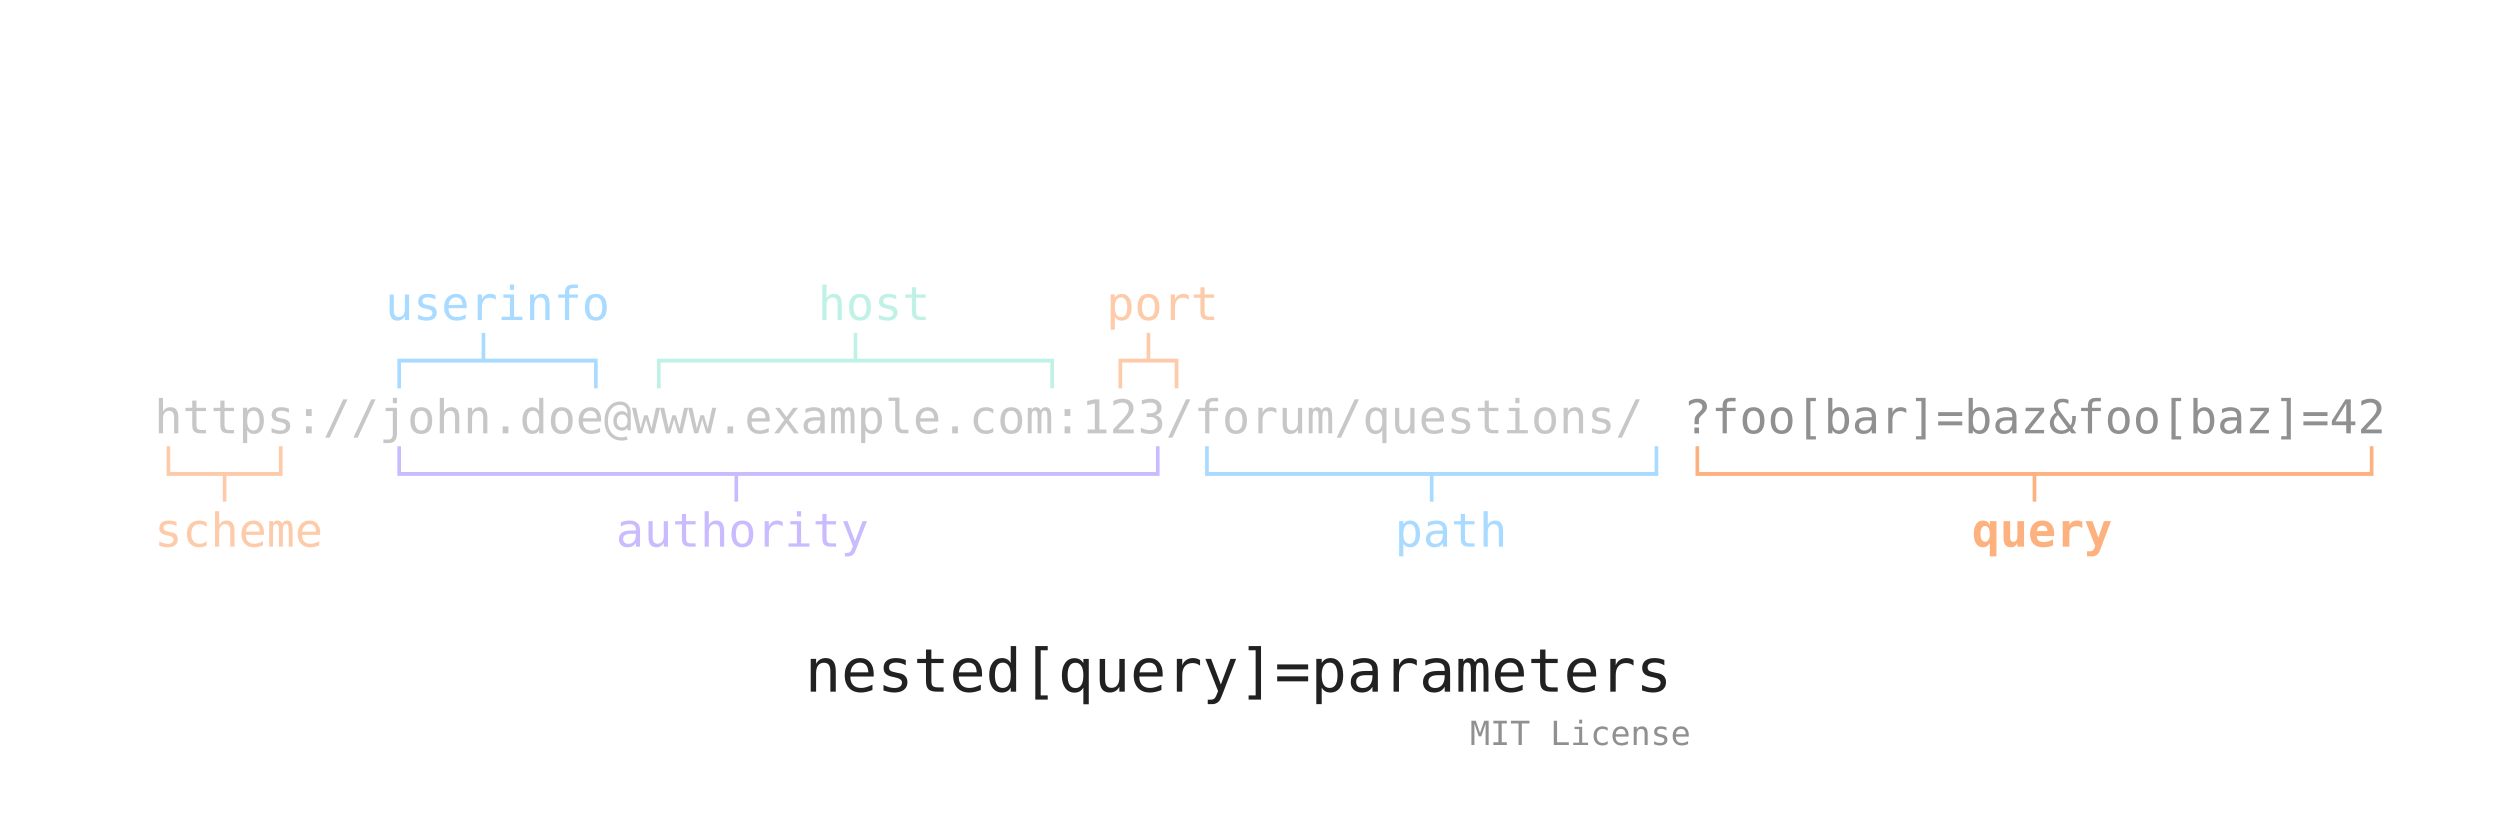
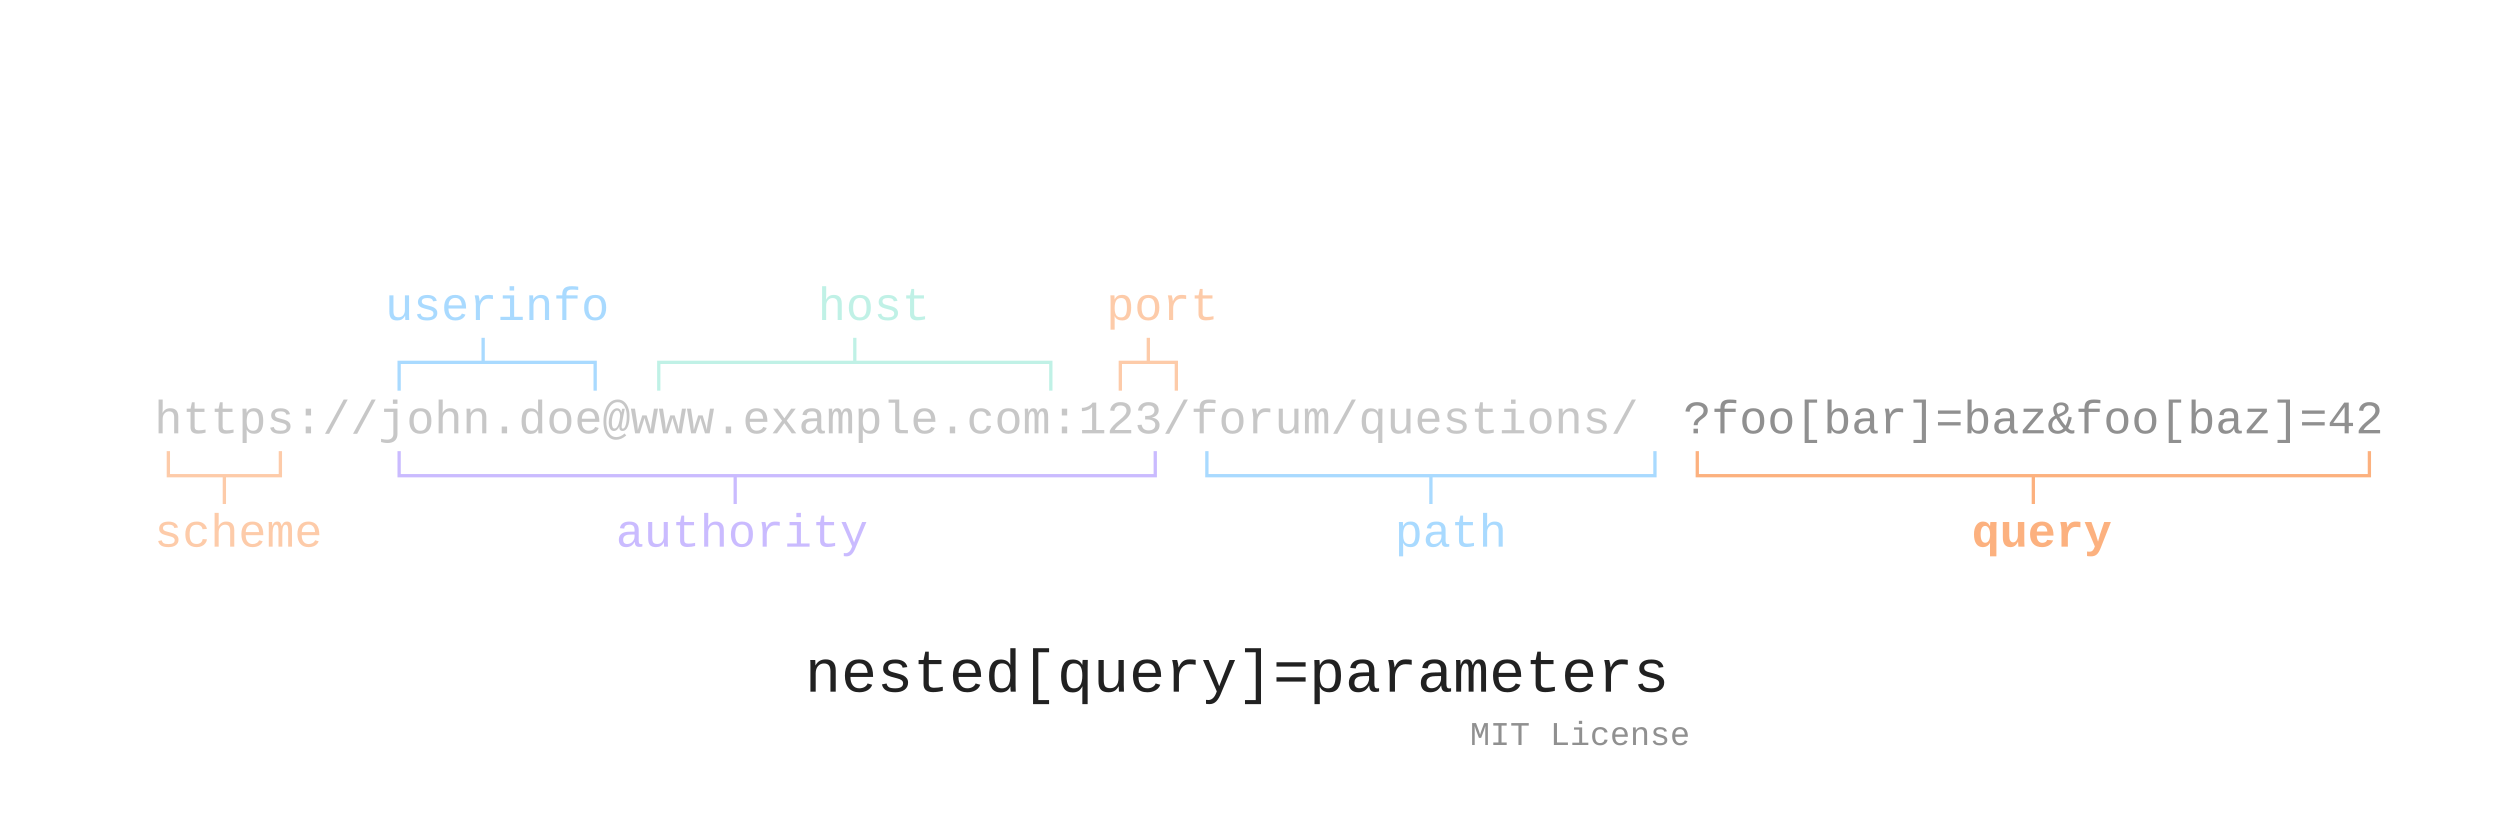
<svg xmlns="http://www.w3.org/2000/svg" width="1500" height="500">
  <style>
    text {
-       font-family: "SFMono-Regular", "SF Mono", Mono;
+       font-family: ui-monospace, SFMono-Regular, "SF Mono", Menlo, Consolas, "Liberation Mono", monospace;
    }

    tspan {
      fill: rgba(0, 0, 0, 0.87);

      @media (prefers-color-scheme: dark) {
        fill: rgba(255, 255, 255);
      }
    }

    .blue {
      fill: #0091ff;
    }

    .green {
      fill: #44d7b6;
    }

    .orange {
      fill: #fa6400;
    }

    .purple {
      fill: #6236ff;
    }

    .deemphasize {
      fill-opacity: 0.67;
    }
  </style>
  <g fill="none" fill-rule="evenodd">
    <text opacity=".5" font-size="28">
      <tspan x="58" y="192" />
      <tspan x="231.086" y="192" class="blue deemphasize">userinfo</tspan>
      <tspan x="369.555" y="192" />
      <tspan x="490.715" y="192" class="green deemphasize">host</tspan>
      <tspan x="559.949" y="192" />
      <tspan x="663.801" y="192" class="orange deemphasize">port</tspan>
      <tspan x="58" y="226" />
      <tspan x="231.086" y="226" class="blue deemphasize">┌──┴───┐</tspan>
      <tspan x="369.555" y="226" />
      <tspan x="386.863" y="226" class="green deemphasize">
        ┌──────┴──────┐
      </tspan>
      <tspan x="646.492" y="226" />
      <tspan x="663.801" y="226" class="orange deemphasize">┌┴┐</tspan>
      <tspan x="58" y="260" />
      <tspan x="92.617" y="260" fill-opacity=".5">
        https://john.doe@www.example.com:123/forum/questions/
      </tspan>
      <tspan x="1009.973" y="260" font-weight="400">
        ?foo[bar]=baz&amp;foo[baz]=42
      </tspan>
      <tspan x="58" y="294" />
      <tspan x="92.617" y="294" class="orange deemphasize">└─┬─┘</tspan>
      <tspan x="179.16" y="294" class="orange" />
      <tspan x="196.469" y="294" />
      <tspan x="231.086" y="294" class="purple deemphasize">
        └───────────┬──────────────┘
      </tspan>
      <tspan x="715.727" y="294" class="blue deemphasize">
        └───────┬───────┘
      </tspan>
      <tspan x="1009.973" y="294" font-weight="bold" class="orange">
        └───────────┬───────────┘
      </tspan>
      <tspan x="58" y="328" />
      <tspan x="92.617" y="328" class="orange deemphasize">scheme</tspan>
      <tspan x="196.469" y="328" />
      <tspan x="369.555" y="328" class="purple deemphasize">authority</tspan>
      <tspan x="525.332" y="328" />
      <tspan x="836.887" y="328" class="blue deemphasize">path</tspan>
      <tspan x="906.121" y="328" />
      <tspan x="1183.059" y="328" font-weight="bold" class="orange">
        query
      </tspan>
    </text>
    <g font-weight="400">
      <text font-size="36" transform="translate(483 381)">
        <tspan x="0" y="34">nested[query]=parameters</tspan>
      </text>
      <text opacity=".5" font-size="20" transform="translate(483 381)">
        <tspan x="399" y="66">MIT License</tspan>
      </text>
    </g>
  </g>
</svg>
